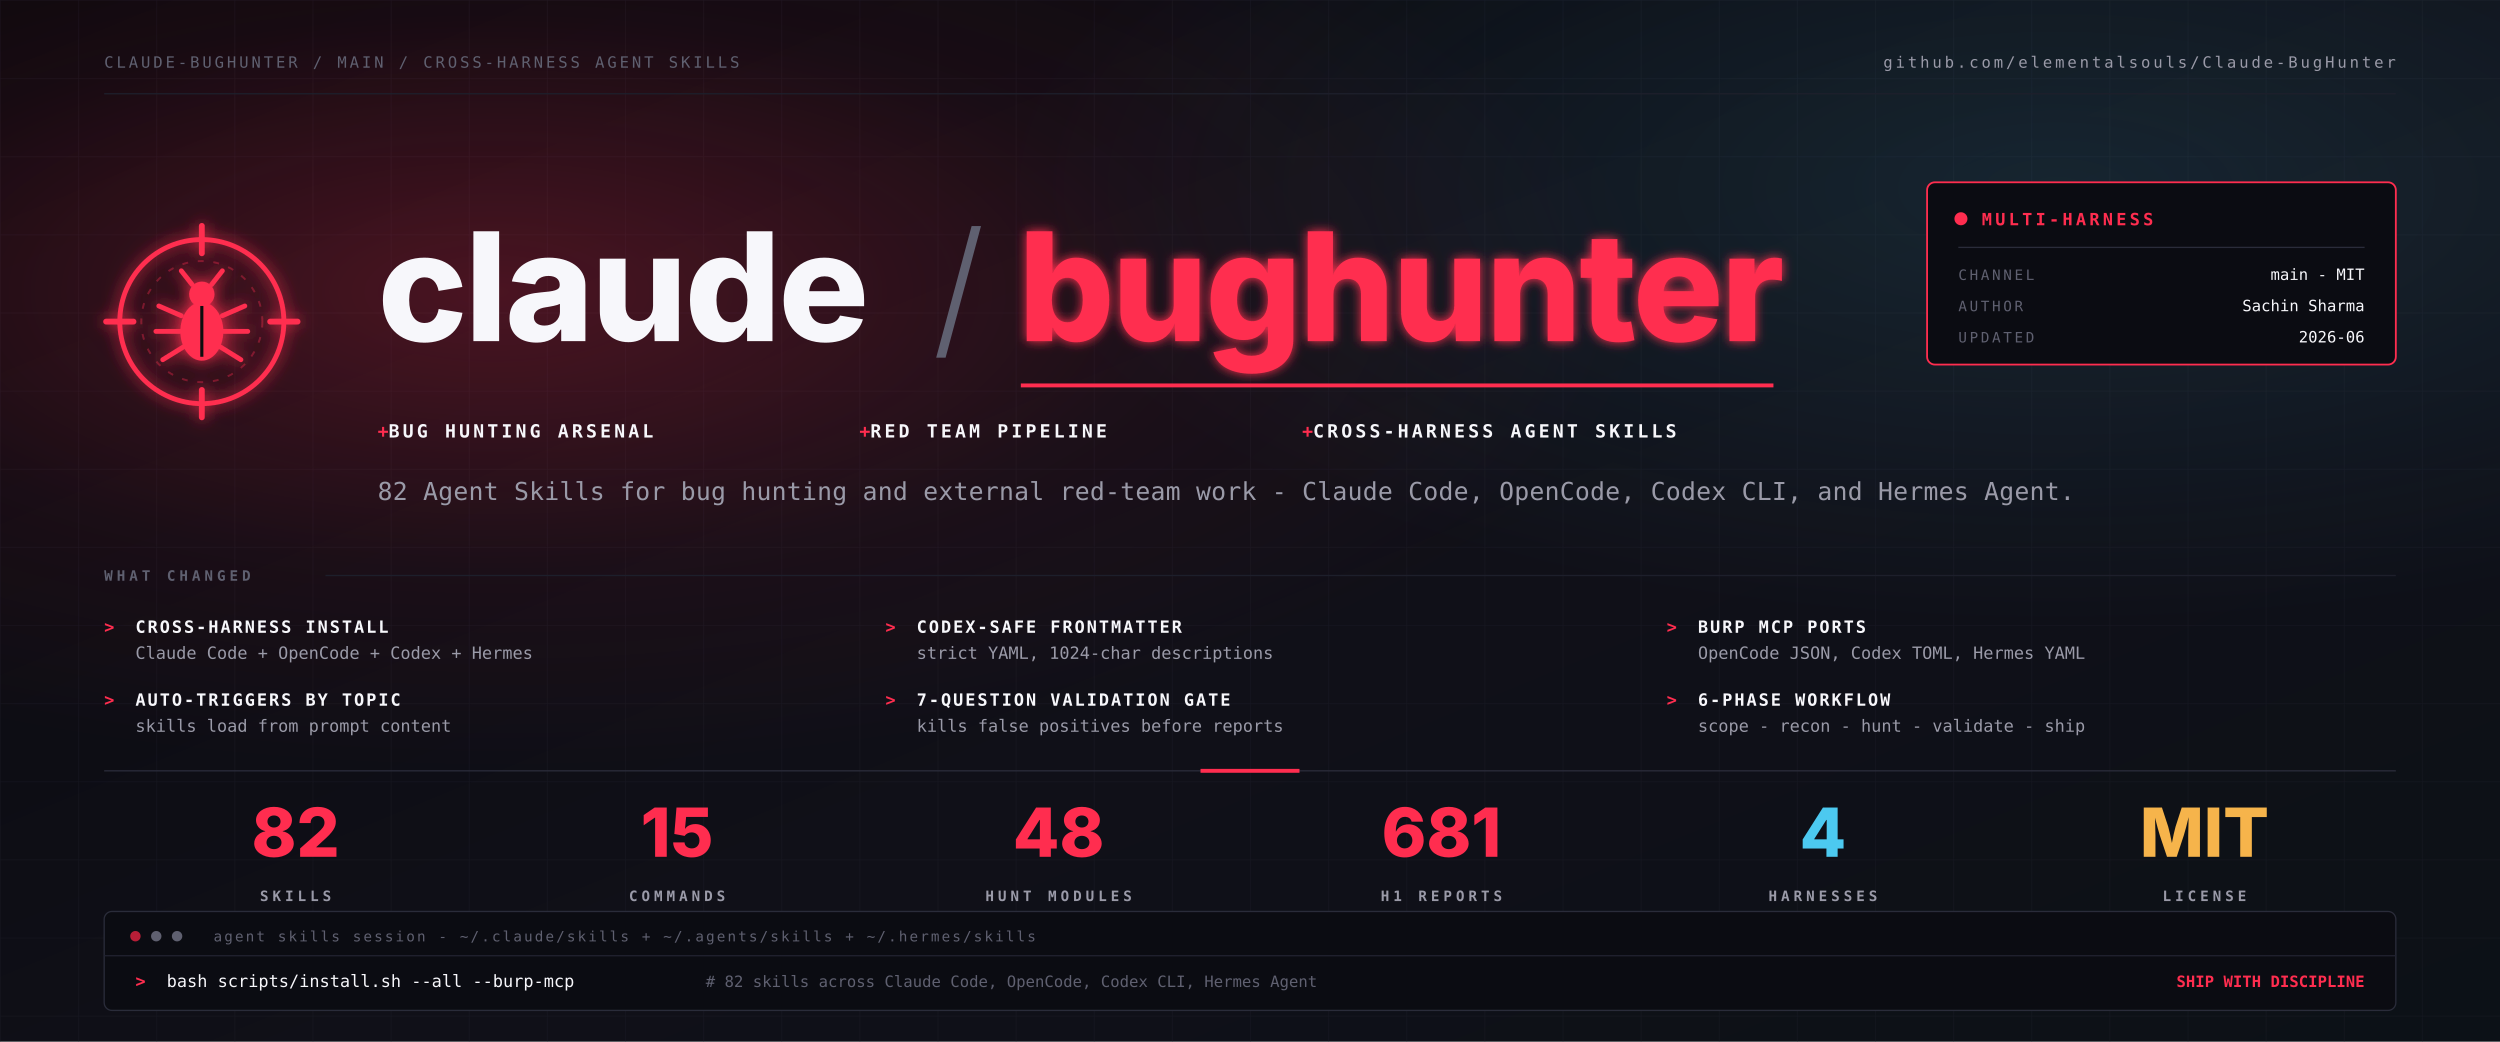
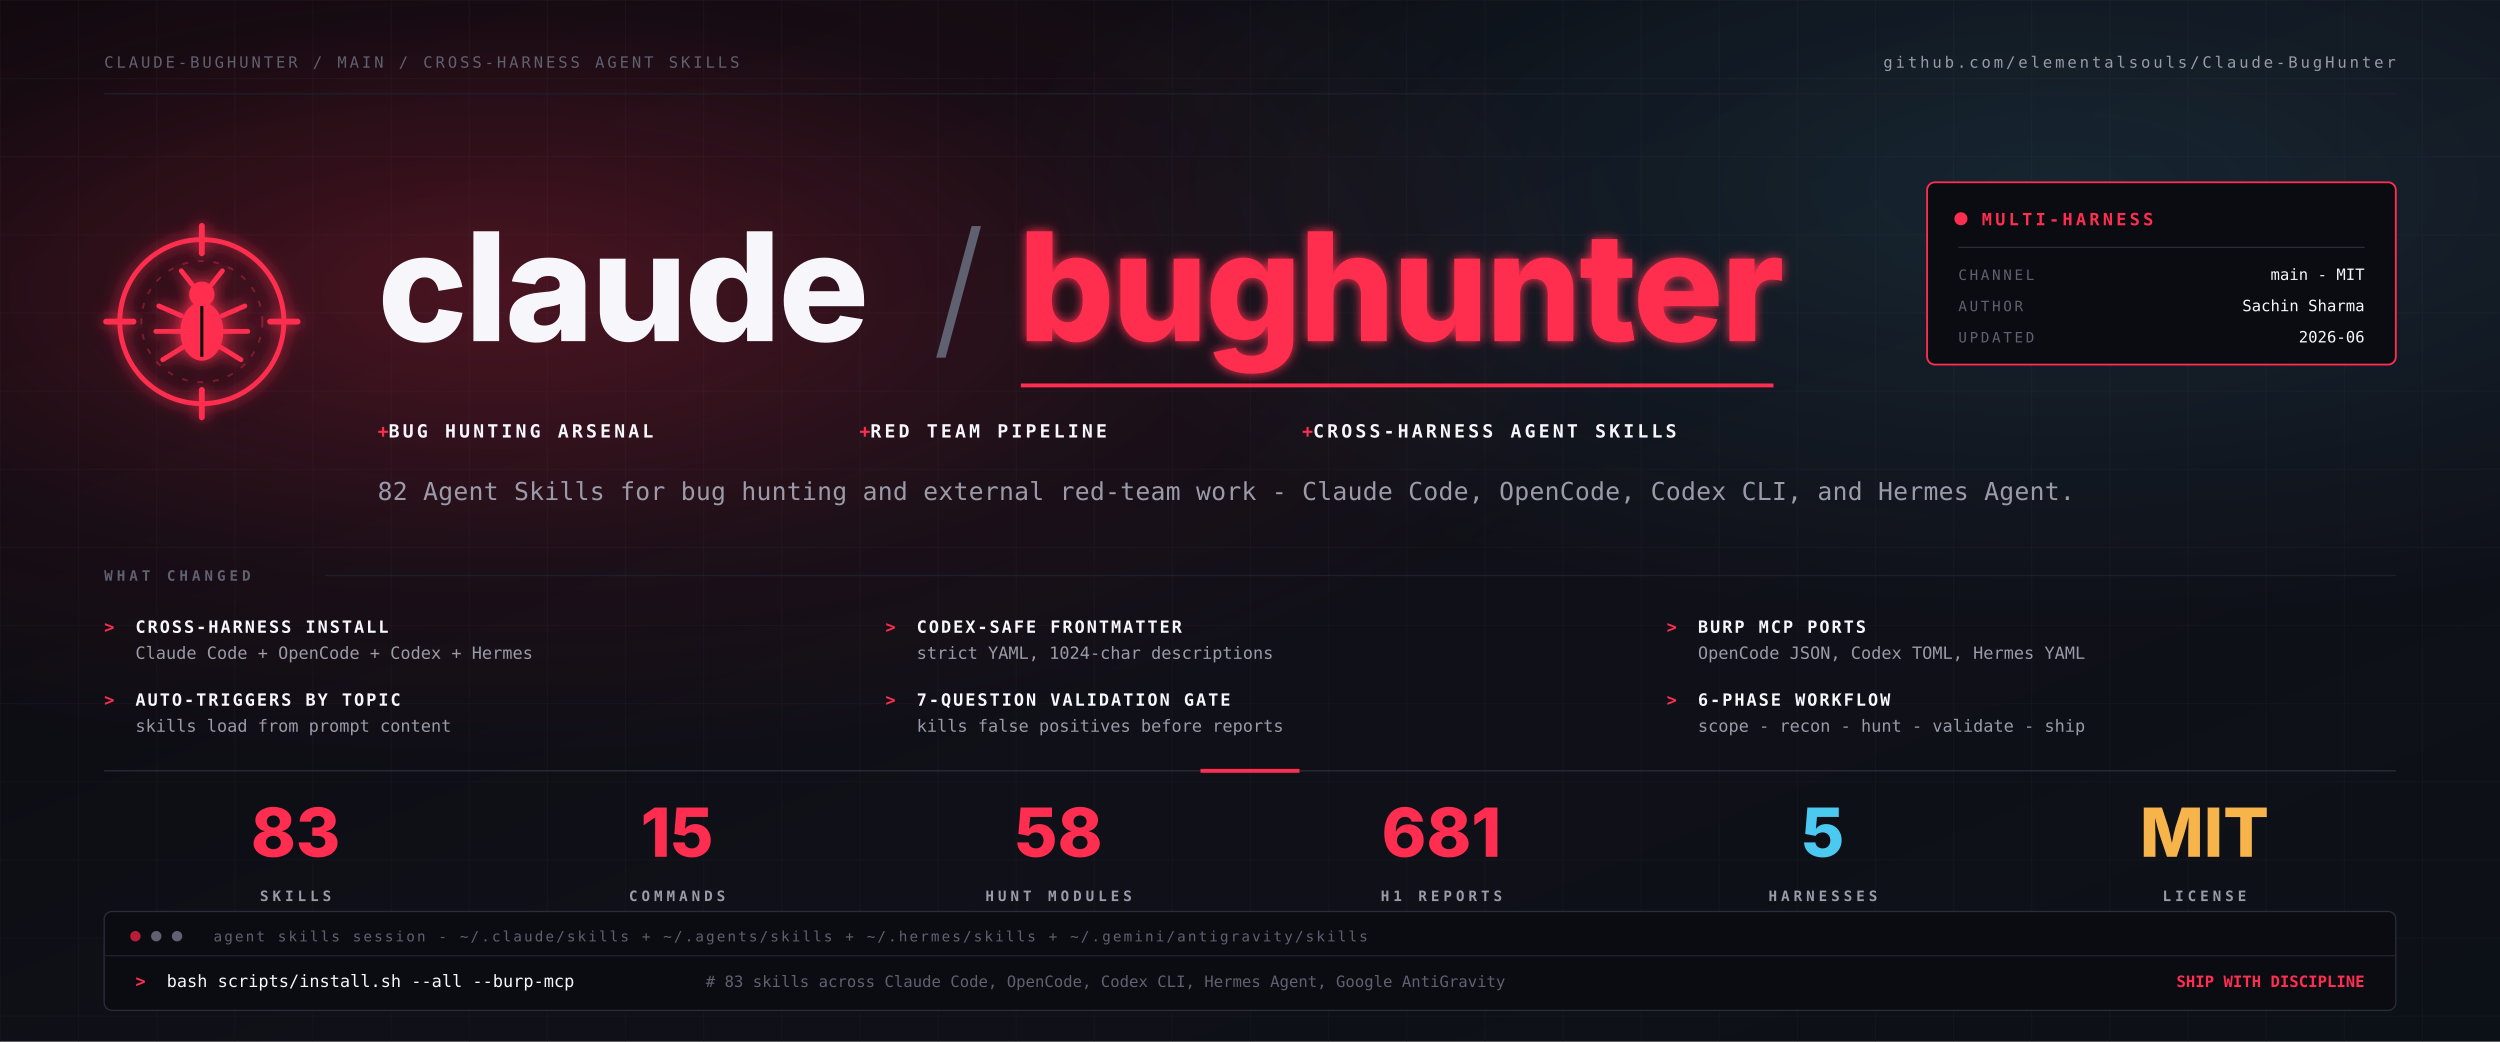
<svg xmlns="http://www.w3.org/2000/svg" viewBox="0 0 1920 800" width="1920" height="800" role="img" aria-label="Claude-BugHunter - cross-harness Agent Skills for bug hunting and external red-team work">
  <defs>
    <linearGradient id="bg" x1="0" y1="0" x2="1" y2="1">
      <stop offset="0%" stop-color="#08080d" />
      <stop offset="58%" stop-color="#101018" />
      <stop offset="100%" stop-color="#0c1117" />
    </linearGradient>
    <radialGradient id="hot" cx="20%" cy="28%" r="46%">
      <stop offset="0%" stop-color="#ff2d4f" stop-opacity="0.26" />
      <stop offset="58%" stop-color="#ff2d4f" stop-opacity="0.06" />
      <stop offset="100%" stop-color="#ff2d4f" stop-opacity="0" />
    </radialGradient>
    <radialGradient id="cool" cx="82%" cy="18%" r="42%">
      <stop offset="0%" stop-color="#4cc9f0" stop-opacity="0.12" />
      <stop offset="100%" stop-color="#4cc9f0" stop-opacity="0" />
    </radialGradient>
    <pattern id="grid" x="0" y="0" width="60" height="60" patternUnits="userSpaceOnUse">
      <path d="M60 0H0V60" fill="none" stroke="#202230" stroke-width="0.7" opacity="0.5" />
    </pattern>
    <filter id="glow" x="-40%" y="-40%" width="180%" height="180%">
      <feGaussianBlur stdDeviation="4" result="blur" />
      <feMerge>
        <feMergeNode in="blur" />
        <feMergeNode in="SourceGraphic" />
      </feMerge>
    </filter>
    <style>
      .sans{font-family:-apple-system,BlinkMacSystemFont,"Inter","Segoe UI",sans-serif}
      .mono{font-family:ui-monospace,"JetBrains Mono","IBM Plex Mono","SF Mono",Menlo,monospace}
      .muted{fill:#9a9aa8}
      .dim{fill:#5f6070}
      .white{fill:#f7f7fb}
      .red{fill:#ff2d4f}
      .cyan{fill:#4cc9f0}
      .amber{fill:#f6b44b}
    </style>
  </defs>
  <rect width="1920" height="800" fill="url(#bg)" />
  <rect width="1920" height="800" fill="url(#grid)" />
  <rect width="1920" height="800" fill="url(#hot)" />
  <rect width="1920" height="800" fill="url(#cool)" />
  <g class="mono" font-size="12" letter-spacing="2.2">
    <text x="80" y="52" class="dim">CLAUDE-BUGHUNTER / MAIN / CROSS-HARNESS AGENT SKILLS</text>
    <text x="1840" y="52" text-anchor="end" class="muted">github.com/elementalsouls/Claude-BugHunter</text>
  </g>
  <line x1="80" y1="72" x2="1840" y2="72" stroke="#1d1f2b" />
  <g transform="translate(80 172) scale(1.5)" filter="url(#glow)">
    <g>
      <circle cx="50" cy="50" r="42" fill="none" stroke="#ff2d4f" stroke-width="2.5" />
      <circle cx="50" cy="50" r="31" fill="none" stroke="#ff2d4f" stroke-width="1" opacity="0.35" stroke-dasharray="3 5" />
      <g stroke="#ff2d4f" stroke-width="3" stroke-linecap="round">
        <line x1="50" y1="1" x2="50" y2="15" />
        <line x1="50" y1="85" x2="50" y2="99" />
        <line x1="1" y1="50" x2="15" y2="50" />
        <line x1="85" y1="50" x2="99" y2="50" />
      </g>
      <g fill="#ff2d4f" stroke="#ff2d4f" stroke-linecap="round">
        <circle cx="50" cy="36" r="6.5" stroke="none" />
        <ellipse cx="50" cy="55" rx="11" ry="15" stroke="none" />
        <g fill="none" stroke-width="2.5">
          <path d="M45 31 L39.5 24" />
          <path d="M55 31 L60.5 24" />
          <path d="M39.5 47 L28 42" />
          <path d="M60.5 47 L72 42" />
          <path d="M39 55 L26.5 55" />
          <path d="M61 55 L73.5 55" />
          <path d="M40.5 63 L30 69.5" />
          <path d="M59.5 63 L70 69.5" />
        </g>
      </g>
      <line x1="50" y1="42" x2="50" y2="68" stroke="#0a0a10" stroke-width="1.6" />
    </g>
  </g>
  <g class="sans" font-weight="800">
    <text x="290" y="262" font-size="116" letter-spacing="-2" class="white" textLength="380" lengthAdjust="spacingAndGlyphs">claude</text>
    <text x="716" y="262" font-size="116" font-weight="300" class="dim">/</text>
    <text x="782" y="262" font-size="116" letter-spacing="-2" class="red" filter="url(#glow)" textLength="580" lengthAdjust="spacingAndGlyphs">bughunter</text>
  </g>
  <line x1="784" y1="296" x2="1362" y2="296" stroke="#ff2d4f" stroke-width="3" />
  <g class="mono" font-size="14" font-weight="700" letter-spacing="2.4">
    <text x="290" y="336" class="white">
      <tspan class="red">+ </tspan>BUG HUNTING ARSENAL</text>
    <text x="660" y="336" class="white">
      <tspan class="red">+ </tspan>RED TEAM PIPELINE</text>
    <text x="1000" y="336" class="white">
      <tspan class="red">+ </tspan>CROSS-HARNESS AGENT SKILLS</text>
  </g>
  <text x="290" y="384" class="mono muted" font-size="19" letter-spacing="0.2">82 Agent Skills for bug hunting and external red-team work - Claude Code, OpenCode, Codex CLI, and Hermes Agent.</text>
  <g class="mono">
    <rect x="1480" y="140" width="360" height="140" rx="6" fill="#0b0c12" stroke="#ff2d4f" stroke-width="1.4" />
    <circle cx="1506" cy="168" r="5" fill="#ff2d4f" />
    <text x="1522" y="173" font-size="13" font-weight="800" letter-spacing="2.5" class="red">MULTI-HARNESS</text>
    <line x1="1504" y1="190" x2="1816" y2="190" stroke="#2a2c3a" />
    <text x="1504" y="215" font-size="11" letter-spacing="2" class="dim">CHANNEL</text>
    <text x="1816" y="215" text-anchor="end" font-size="12" class="white">main - MIT</text>
    <text x="1504" y="239" font-size="11" letter-spacing="2" class="dim">AUTHOR</text>
    <text x="1816" y="239" text-anchor="end" font-size="12" class="white">Sachin Sharma</text>
    <text x="1504" y="263" font-size="11" letter-spacing="2" class="dim">UPDATED</text>
    <text x="1816" y="263" text-anchor="end" font-size="12" class="white">2026-06</text>
  </g>
  <g class="mono" transform="translate(80 446)">
    <text x="0" y="0" font-size="11" letter-spacing="3" font-weight="800" class="dim">WHAT CHANGED</text>
    <line x1="170" y1="-4" x2="1760" y2="-4" stroke="#1d1f2b" />
    <g font-size="13">
      <text x="0" y="40" class="red" font-weight="800">&gt;</text>
      <text x="24" y="40" class="white" font-weight="800" letter-spacing="1.5">CROSS-HARNESS INSTALL</text>
      <text x="24" y="60" class="muted">Claude Code + OpenCode + Codex + Hermes</text>
      <text x="600" y="40" class="red" font-weight="800">&gt;</text>
      <text x="624" y="40" class="white" font-weight="800" letter-spacing="1.5">CODEX-SAFE FRONTMATTER</text>
      <text x="624" y="60" class="muted">strict YAML, 1024-char descriptions</text>
      <text x="1200" y="40" class="red" font-weight="800">&gt;</text>
      <text x="1224" y="40" class="white" font-weight="800" letter-spacing="1.5">BURP MCP PORTS</text>
      <text x="1224" y="60" class="muted">OpenCode JSON, Codex TOML, Hermes YAML</text>
      <text x="0" y="96" class="red" font-weight="800">&gt;</text>
      <text x="24" y="96" class="white" font-weight="800" letter-spacing="1.5">AUTO-TRIGGERS BY TOPIC</text>
      <text x="24" y="116" class="muted">skills load from prompt content</text>
      <text x="600" y="96" class="red" font-weight="800">&gt;</text>
      <text x="624" y="96" class="white" font-weight="800" letter-spacing="1.5">7-QUESTION VALIDATION GATE</text>
      <text x="624" y="116" class="muted">kills false positives before reports</text>
      <text x="1200" y="96" class="red" font-weight="800">&gt;</text>
      <text x="1224" y="96" class="white" font-weight="800" letter-spacing="1.5">6-PHASE WORKFLOW</text>
      <text x="1224" y="116" class="muted">scope - recon - hunt - validate - ship</text>
    </g>
  </g>
  <g transform="translate(80 592)">
    <line x1="0" y1="0" x2="1760" y2="0" stroke="#2a2c3a" />
    <line x1="842" y1="0" x2="918" y2="0" stroke="#ff2d4f" stroke-width="3" />
    <g class="sans" font-weight="800" text-anchor="middle">
-       <text x="147" y="66" font-size="52" class="red">82</text>
+       <text x="147" y="66" font-size="52" class="red">83</text>
      <text x="440" y="66" font-size="52" class="red">15</text>
-       <text x="733" y="66" font-size="52" class="red">48</text>
+       <text x="733" y="66" font-size="52" class="red">58</text>
      <text x="1027" y="66" font-size="52" class="red">681</text>
-       <text x="1320" y="66" font-size="52" class="cyan">4</text>
+       <text x="1320" y="66" font-size="52" class="cyan">5</text>
      <text x="1613" y="66" font-size="52" class="amber">MIT</text>
    </g>
    <g class="mono" font-size="11" font-weight="800" letter-spacing="3" text-anchor="middle">
      <text x="147" y="100" class="muted">SKILLS</text>
      <text x="440" y="100" class="muted">COMMANDS</text>
      <text x="733" y="100" class="muted">HUNT MODULES</text>
      <text x="1027" y="100" class="muted">H1 REPORTS</text>
      <text x="1320" y="100" class="muted">HARNESSES</text>
      <text x="1613" y="100" class="muted">LICENSE</text>
    </g>
  </g>
  <g class="mono" transform="translate(80 700)">
    <rect x="0" y="0" width="1760" height="76" rx="6" fill="#0b0c12" stroke="#2a2c3a" />
    <circle cx="24" cy="19" r="4" fill="#b81e37" />
    <circle cx="40" cy="19" r="4" fill="#5f6070" />
    <circle cx="56" cy="19" r="4" fill="#5f6070" />
-     <text x="84" y="23" font-size="11" letter-spacing="1.6" class="dim">agent skills session - ~/.claude/skills + ~/.agents/skills + ~/.hermes/skills</text>
+     <text x="84" y="23" font-size="11" letter-spacing="1.6" class="dim">agent skills session - ~/.claude/skills + ~/.agents/skills + ~/.hermes/skills + ~/.gemini/antigravity/skills</text>
    <line x1="0" y1="34" x2="1760" y2="34" stroke="#202230" />
    <text x="24" y="58" font-size="13" font-weight="800" class="red">&gt;</text>
    <text x="48" y="58" font-size="13" class="white">bash scripts/install.sh --all --burp-mcp</text>
-     <text x="462" y="58" font-size="12" class="dim"># 82 skills across Claude Code, OpenCode, Codex CLI, Hermes Agent</text>
+     <text x="462" y="58" font-size="12" class="dim"># 83 skills across Claude Code, OpenCode, Codex CLI, Hermes Agent, Google AntiGravity</text>
    <text x="1736" y="58" font-size="12" text-anchor="end" class="red" font-weight="800">SHIP WITH DISCIPLINE</text>
  </g>
</svg>
